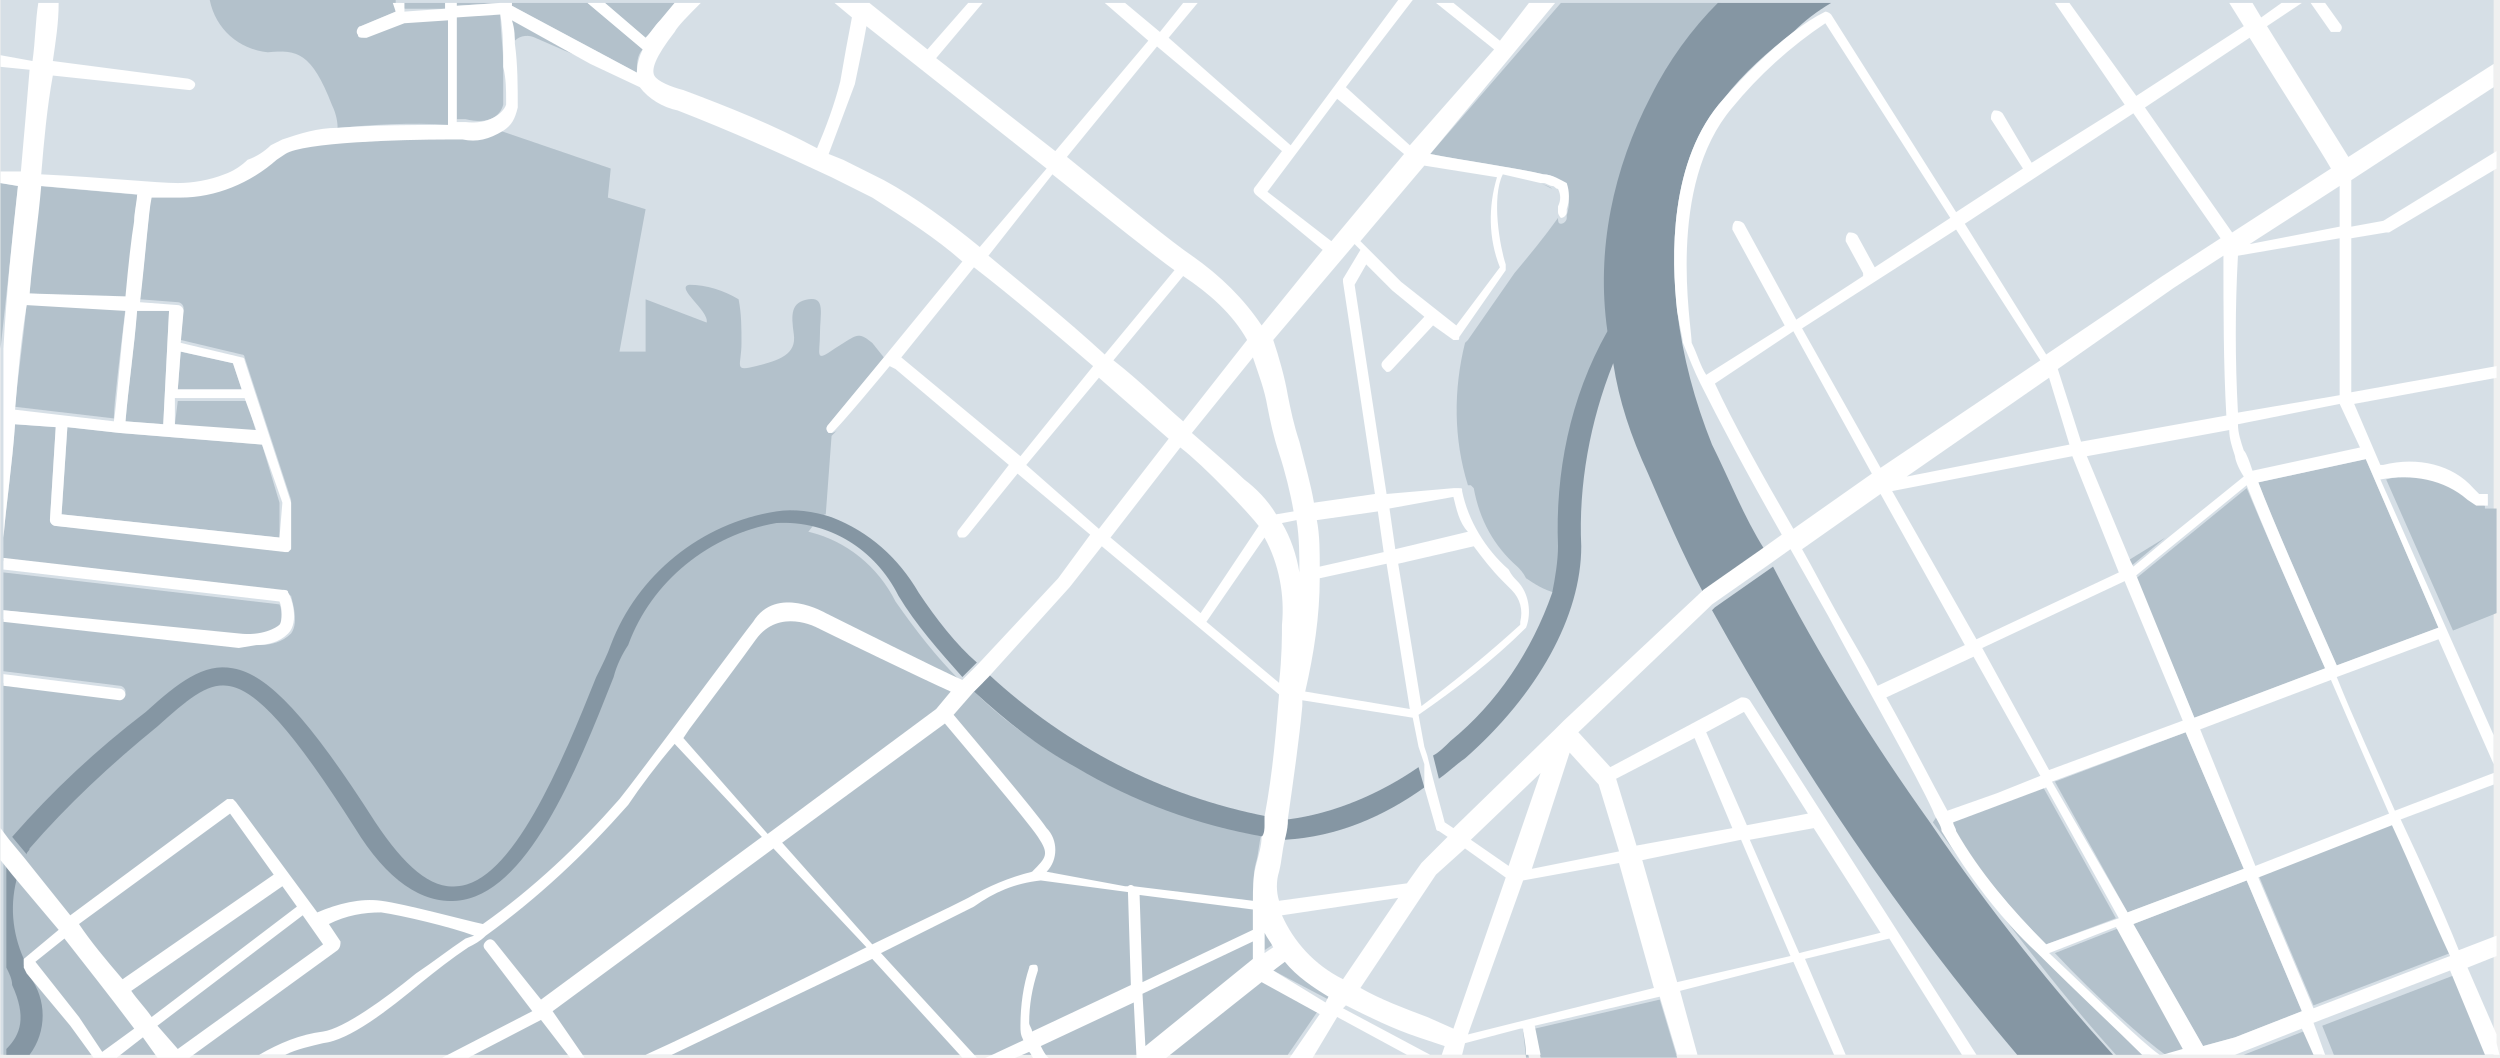
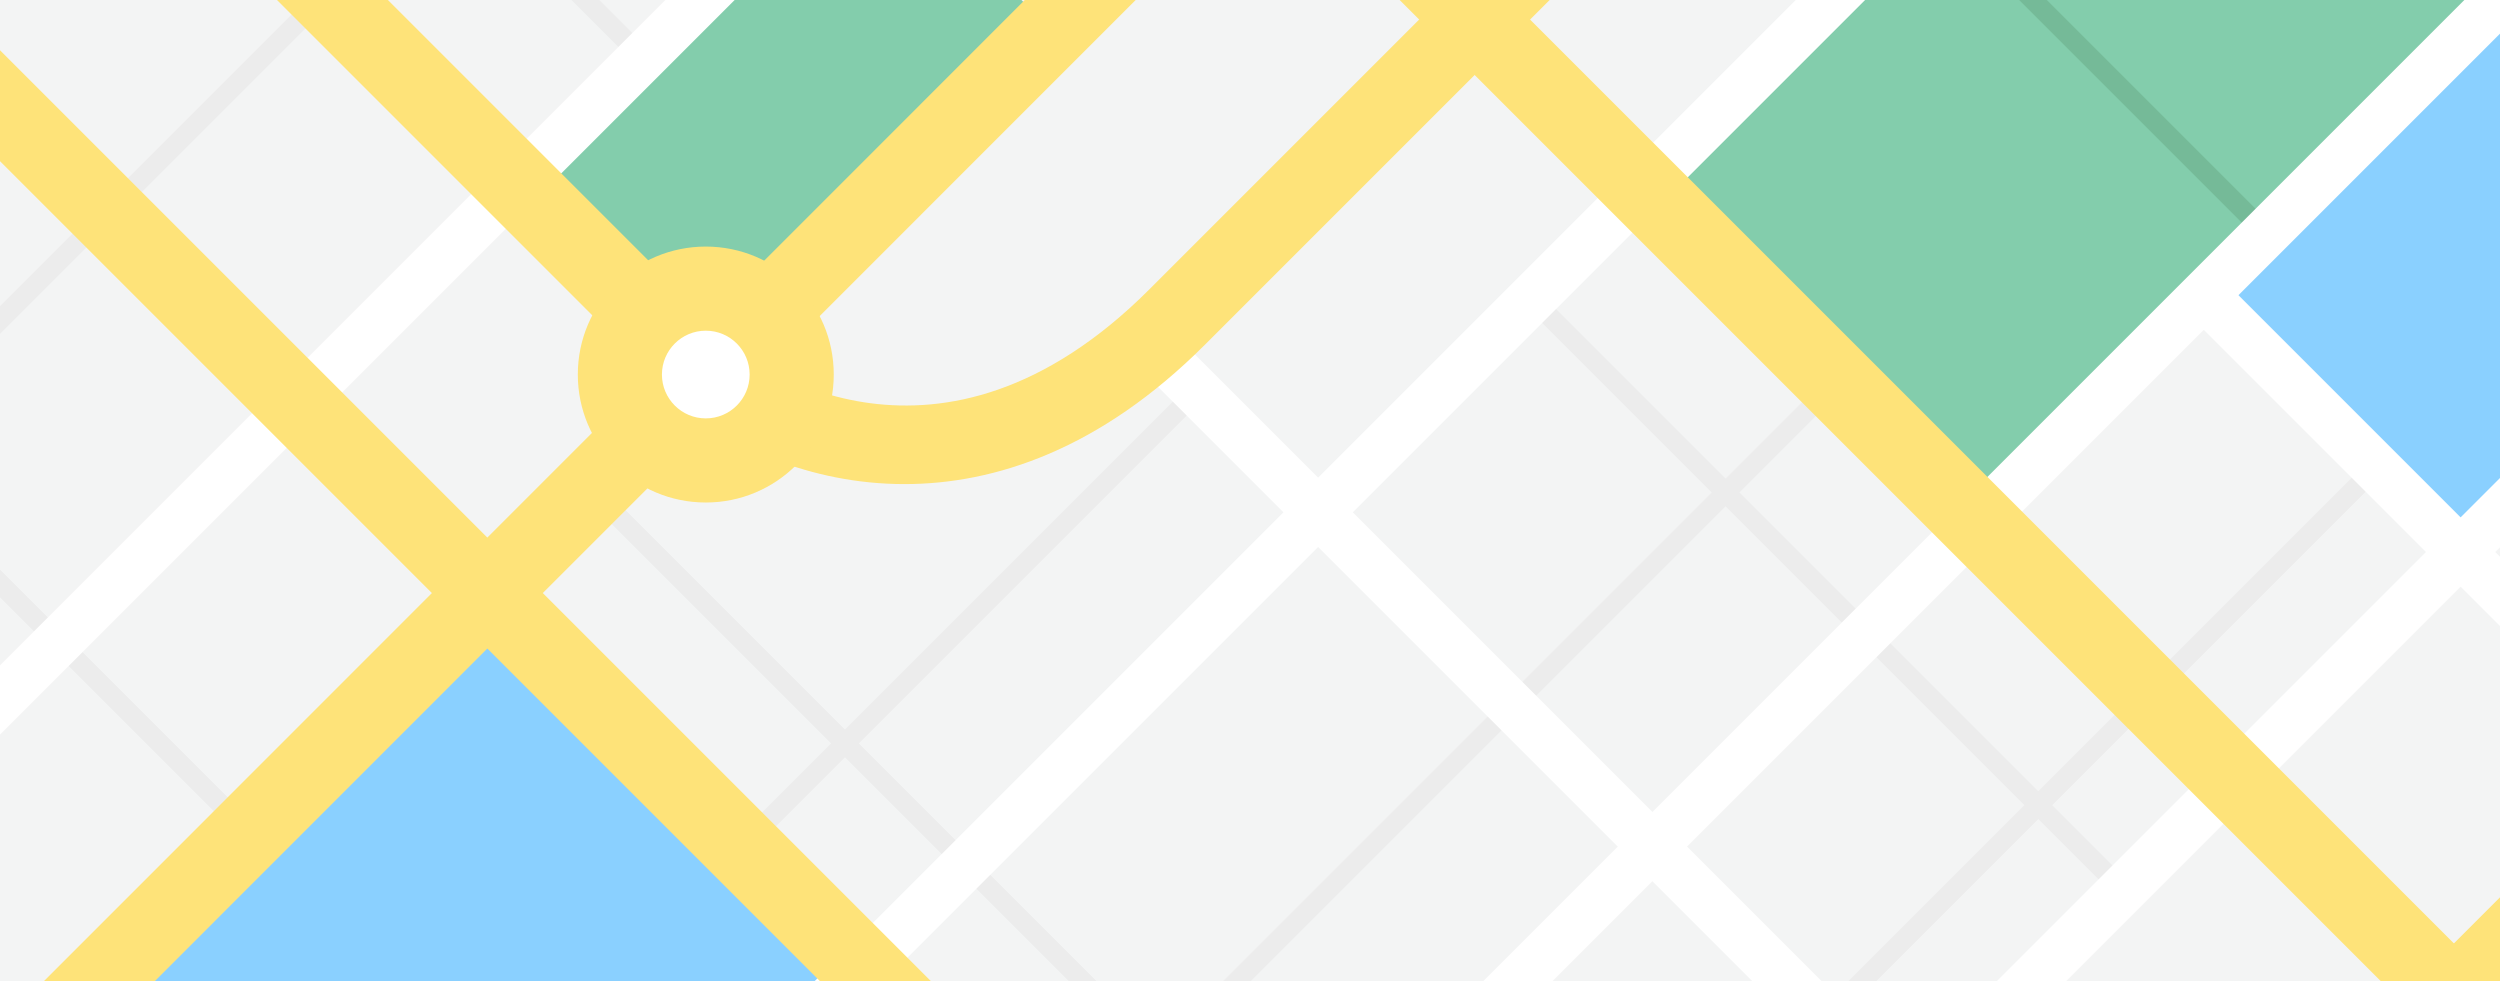
- <svg xmlns="http://www.w3.org/2000/svg" viewBox="0 0 86 36.4" width="85.8" height="36.3">
-   <style type="text/css">.st0{fill:#D6DFE6;} .st1{fill:#B3C1CB;} .st2{fill:#8596A3;} .st3{fill:#FFFFFF;}</style>
-   <rect class="st0" width="85.8" height="36.3" />
-   <path class="st1" d="M83.9 21.6l-2.5-5.8 -3.7 0.8c0.5 1.3 1.5 3.6 2.7 6.3L83.9 21.6z" />
-   <polygon class="st1" points="74.5 18.5 73.2 19.3 73.3 19.5 " />
-   <path class="st1" d="M75.5 24.7L80 23c-1.2-2.7-2.2-5-2.7-6.2l-3.8 3.1L75.5 24.7z" />
-   <path class="st1" d="M85.5 17.4C85.5 17.4 85.5 17.4 85.5 17.4l-0.4-0.2c-0.8-0.7-1.9-1-3-0.7l2.3 5.2 1.5-0.6v-3.6H85.5z" />
-   <path class="st1" d="M70.3 32.9c-1.3-1.2-2.4-2.6-3.3-4.2 -0.1-0.1-0.2-0.4-0.3-0.7l-0.2 0.3c2.2 3 4.3 5.8 6.3 8h1.2C73 35.6 71.6 34.3 70.3 32.9z" />
-   <path class="st1" d="M70.7 32.8c1.5 1.6 3.1 3 3.8 3.5h0.2l0.7-0.2L73 31.9 70.7 32.8z" />
-   <polygon class="st1" points="52.8 35.4 53 36.4 57.7 36.4 57.1 34.4 " />
-   <path class="st1" d="M52.4 35.5l0.1 0.9h0.1C52.5 36 52.5 35.6 52.4 35.5L52.4 35.5z" />
-   <polygon class="st1" points="77.2 29.9 75.2 25.2 70.7 26.9 73.2 31.4 " />
-   <path class="st1" d="M79.6 34.6l4.7-1.8c-0.6-1.5-1.3-3-2-4.5l-4.6 1.8L79.6 34.6z" />
-   <path class="st1" d="M70.4 32.5l2.4-0.9 -2.5-4.5 -3.2 1.2c0 0.1 0.1 0.2 0.1 0.3C68.1 30 69.2 31.3 70.4 32.5z" />
-   <polygon class="st1" points="77.3 30.3 73.4 31.8 75.8 36 76.9 35.7 79.2 34.8 " />
-   <polygon class="st1" points="77.2 36.3 77.2 36.3 77.1 36.3 79.9 36.3 79.5 35.4 " />
-   <polygon class="st1" points="79.9 35.3 80.3 36.3 85.8 36.3 84.6 33.5 " />
-   <path class="st1" d="M53 6.3l0.4 0.2C53.3 6.4 53.2 6.4 53 6.3L53 6.3z" />
-   <path class="st1" d="M49.2 5.3c1 0.2 3.1 0.5 3.9 0.7 0.3 0 0.6 0.2 0.8 0.5 0.1 0.3 0.1 0.6 0 0.9 0 0 0 0.1 0 0.1 0 0.1-0.1 0.2-0.2 0.2 -0.1 0-0.1-0.1-0.1-0.2 -0.5 0.7-1 1.3-1.5 1.9l-1.6 2.3c0 0-0.1 0.1-0.1 0.1 -0.4 1.6-0.4 3.3 0.1 4.9 0 0 0 0 0.1 0 0 0 0.1 0.1 0.1 0.1 0.2 1.1 0.7 2 1.5 2.7 0.1 0.1 0.2 0.2 0.3 0.4 0.3 0.2 0.6 0.4 1 0.5 0.1-0.5 0.2-1.1 0.2-1.6 -0.2-2.6 0.4-5.2 1.7-7.4 -0.3-2.8 0.2-5.6 1.5-8.1 0.6-1.1 1.4-2.2 2.3-3.2h-5.5L49.2 5.3z" />
-   <path class="st1" d="M4.3 14.5l1.3 0.1 0.2-3.9 -1.1-0.1C4.6 12 4.4 13.3 4.3 14.5z" />
-   <path class="st1" d="M43.1 33l0-0.6 0-0.5 0-0.7 0.1-0.3c-0.1-0.4-0.1-0.8 0-1.2 0.1-0.3 0.1-0.7 0.2-1 -2.3-0.4-4.5-1.2-6.5-2.4 -1.3-0.7-2.5-1.6-3.5-2.6l-0.3 0.3c-0.2-0.1-0.3-0.2-0.3-0.2 -0.1 0 0.2-0.4 0.2-0.4 -0.8-0.8-1.5-1.7-2.2-2.7 -0.6-1.2-1.7-2.1-3-2.4 0.3-0.4 0.5-0.6 0.6-0.6l0.2-2.7 0.2-0.2c0 0-0.1 0.1-0.2 0.1 0 0-0.1 0-0.1 0 -0.1-0.1-0.1-0.2 0-0.3l1.9-2.3L30 11.8c-0.5-0.4-0.5-0.3-1.3 0.2 -0.7 0.5-0.5 0.2-0.5-0.5 0-0.7 0.2-1.3-0.4-1.2 -0.6 0.1-0.6 0.5-0.5 1.2 0.1 0.7-0.5 0.9-1.3 1.1s-0.5 0-0.5-0.8c0-0.5 0-1-0.1-1.5 -0.5-0.3-1.1-0.5-1.7-0.5 -0.5 0.1 0.7 0.9 0.6 1.3l-2.1-0.8v1.8h-0.9l0.9-4.9 -1.3-0.4 0.1-1 -3.8-1.3c0 0 0-0.1 0-0.2 -0.4 0.3-0.9 0.4-1.3 0.3h-0.4c0 0 0 0-0.1 0 -1.5 0-5 0.1-5.6 0.5L9.6 5.4C8.6 6.2 7.4 6.7 6.2 6.7H6 5.2c-0.1 0.5-0.2 1.9-0.4 3.6l1.3 0.1c0.1 0 0.2 0.1 0.2 0.2l-0.1 1.1 2.1 0.5c0.1 0 0.1 0.1 0.1 0.1l1.6 4.9c0 0 0 0 0 0.1v1.5c0 0.1 0 0.1-0.1 0.1 0 0-0.1 0.1-0.1 0l-7.9-0.8c-0.1 0-0.2-0.1-0.2-0.2l0.2-3.2 -1.4-0.1c-0.1 1.4-0.3 2.7-0.4 3.9v0.8l9.7 1.1c0.1 0 0.1 0.1 0.2 0.1 0 0.1 0.3 0.9 0 1.3 -0.3 0.3-0.7 0.4-1.1 0.4H8.2l-8.1-0.9v1.8l4 0.5c0.1 0 0.2 0.1 0.2 0.2 0 0 0 0 0 0 0 0.1-0.1 0.2-0.2 0.2l-4-0.5 0 12.8L39 36.3h5.3l1.1-1.6 -2-1.1L43.1 33z" />
-   <path class="st1" d="M3.9 14.4c0-0.5 0.2-2.1 0.4-3.8l-3.4-0.2c-0.1 1.2-0.3 2.5-0.4 3.6L3.9 14.4z" />
-   <path class="st1" d="M0 6.3L0 12c0.2-1.8 0.4-3.7 0.6-5.6L0 6.3z" />
-   <path class="st1" d="M18.4 1.3c0.7 0.3 1.3 0.6 2 0.8l-2.8-1.5c0 0.2 0 0.5 0.1 0.8C17.9 1.2 18.2 1.2 18.4 1.3z" />
-   <path class="st1" d="M17.3 3.6c0-0.3 0-0.6 0-0.9 0-0.2 0-0.3 0-0.5 0-0.5-0.1-1.1-0.1-1.8l-1.5 0.1v3.6h0.3C16.8 4.3 17.2 4 17.3 3.6z" />
-   <path class="st1" d="M43.5 32v0.7l0.3-0.2C43.7 32.3 43.6 32.2 43.5 32z" />
-   <path class="st1" d="M4.6 7.7c0-0.4 0.1-0.7 0.1-0.9 0-0.1 0-0.1 0-0.1L1.3 6.4C1.2 7.6 1.1 8.9 1 10.1l3.4 0.2C4.5 9.2 4.6 8.3 4.6 7.7z" />
-   <path class="st1" d="M9.6 21.6c0.1-0.2 0.1-0.6 0-0.8l-9.5-1.1V21l8.1 0.9C9 21.9 9.3 21.9 9.6 21.6z" />
-   <path class="st1" d="M43.8 33.4l1.9 1 0.1-0.2c-0.6-0.3-1.1-0.7-1.5-1.2L43.8 33.4z" />
-   <polygon class="st1" points="2.3 14.7 2.1 17.7 9.6 18.5 9.6 17.3 9 15.3 4.1 14.9 " />
-   <polygon class="st1" points="6.2 12.1 6.1 13.4 8.3 13.4 8 12.5 " />
-   <polygon class="st1" points="6 14.6 8.8 14.9 8.5 13.8 6.1 13.8 " />
-   <polygon class="st1" points="17.2 0.1 15.7 0.1 15.7 0.2 17.2 0.1 " />
-   <path class="st1" d="M22.1 1.7l-1.9-1.6h-2.6v0.1l4.3 2.3C21.9 2.2 21.9 1.9 22.1 1.7z" />
-   <path class="st1" d="M9.2 1.8c1-0.1 1.5 0 2.2 1.8 0.1 0.2 0.2 0.5 0.2 0.8 1.2-0.1 2.5-0.2 3.8-0.1V0.6l-1.5 0.1 -1.3 0.5h-0.1c-0.1 0-0.2-0.1-0.2-0.1 0-0.1 0-0.2 0.1-0.2l1.2-0.5 0-0.4H7.2C7.4 1 8.2 1.7 9.2 1.8z" />
-   <polygon class="st1" points="15.3 0.3 15.3 0.1 13.8 0.1 13.9 0.3 " />
-   <path class="st1" d="M22.7 0.7l0.5-0.6h-2.4l1.4 1.2C22.4 1.1 22.5 0.9 22.7 0.7z" />
-   <path class="st2" d="M58.9 15.3c-0.6-1.5-1-3-1.2-4.6 -0.2-1.8-0.3-5.2 1.6-7.3 0.7-0.9 1.5-1.6 2.4-2.3 0.4-0.4 0.8-0.7 1.3-1h-3.9c-0.9 0.9-1.7 2-2.3 3.2 -1.3 2.5-1.9 5.3-1.5 8.1 -1.3 2.3-1.8 4.9-1.7 7.4 0 0.5-0.1 1.1-0.2 1.6 -0.7 2-1.9 3.8-3.5 5.1 -0.2 0.2-0.4 0.4-0.6 0.5l0.2 0.8c0.3-0.2 0.6-0.5 0.9-0.7 2.5-2.2 4-4.9 4-7.3 -0.1-2.1 0.3-4.3 1.1-6.3 0.2 1.3 0.6 2.5 1.2 3.8 0.6 1.4 1.2 2.8 1.9 4.1l0.1-0.1 2-1.4C60 17.8 59.5 16.5 58.9 15.3z" />
-   <path class="st2" d="M66.4 28.3c-2-2.8-3.8-5.7-5.4-8.8l-2 1.4L58.9 21c3 5.4 6.5 10.6 10.5 15.3h3.3C70.7 34.1 68.5 31.4 66.4 28.3z" />
-   <path class="st2" d="M31.6 20.4c-0.7-1.2-1.7-2.1-3-2.6 -0.6-0.2-1.3-0.3-1.9-0.2 -2.6 0.4-4.8 2.2-5.7 4.6 -0.1 0.3-0.3 0.7-0.5 1.1 -1.2 3-2.9 7.1-4.8 7.2 -0.9 0.1-1.8-0.7-2.8-2.2 -2.3-3.6-3.7-5.1-4.9-5.3 -1-0.2-1.9 0.5-3 1.5 -1.7 1.3-3.2 2.7-4.6 4.3l0 0 0.5 0.6c0-0.1 0.1-0.1 0.1-0.2 1.3-1.5 2.8-2.9 4.4-4.2 1-0.9 1.7-1.5 2.4-1.4 1 0.1 2.3 1.6 4.4 4.9 1.1 1.8 2.3 2.6 3.5 2.5 2.4-0.2 4.1-4.4 5.4-7.7 0.1-0.4 0.3-0.8 0.5-1.1 0.8-2.2 2.8-3.8 5.1-4.2 1.8-0.1 3.4 0.9 4.2 2.5 0.6 1 1.4 1.9 2.2 2.8l0.3-0.3 0.2-0.2C32.9 22.2 32.2 21.3 31.6 20.4z" />
-   <path class="st2" d="M44.3 28.2c0 0.2-0.1 0.5-0.1 0.7 1.8-0.1 3.4-0.8 4.8-1.8l-0.2-0.7C47.5 27.3 45.9 28 44.3 28.2z" />
-   <path class="st2" d="M33.8 23.5l-0.3 0.3c1.1 1 2.2 1.9 3.5 2.6 2 1.2 4.2 2 6.5 2.4 0-0.1 0-0.3 0.1-0.4s0-0.2 0-0.3c-3.6-0.7-6.9-2.4-9.6-4.9L33.8 23.5z" />
-   <path class="st2" d="M0.9 33.4l-0.1-0.2c0-0.1 0-0.1 0-0.2 -0.4-0.9-0.5-1.9-0.2-2.9l-0.4-0.5v3.7c0.1 0.2 0.2 0.4 0.2 0.6 0.5 1.1 0.3 1.7-0.2 2.2v0.2H1c0.6-0.8 0.6-1.9 0-2.7C1 33.6 1 33.5 0.9 33.4z" />
-   <path class="st3" d="M85.9 35.9v-0.3l-1-2.3 1-0.4v-0.7l-1.3 0.5c-0.6-1.5-1.3-3-2-4.5l3.2-1.2v-0.4l-3.4 1.3c-0.7-1.6-1.4-3.1-2-4.6l3.5-1.3 1.9 4.3v-1l-1.6-3.6 0 0 0 0 -2.3-5.2c1.1-0.2 2.2 0 3 0.7l0.3 0.2c0 0 0.1 0 0.1 0h0.3V17h-0.3l-0.2-0.2C84.4 16 83.2 15.7 82 16c0 0 0 0-0.1 0L81 13.9l4.9-0.9v-0.4l-5 0.9V8.2L82.1 8h0.1l3.7-2.2V5.2L82 7.6l-1.1 0.2V6.2L85.8 3V2.2l-5 3.2L78 0.9l1.2-0.8h-0.7l-0.7 0.5 -0.3-0.5h-0.8l0.5 0.8 -3.7 2.4 -2.3-3.2h-0.5l2.4 3.5 -3.2 2 -1-1.7c-0.1-0.1-0.2-0.1-0.3-0.1 -0.1 0.1-0.1 0.2-0.1 0.3l1.1 1.7 -2.3 1.5L63 0.5c-0.1-0.1-0.2-0.1-0.2-0.1 -0.4 0.2-0.7 0.4-1.1 0.7 -0.9 0.7-1.7 1.5-2.4 2.3 -1.9 2.1-1.8 5.5-1.6 7.3 0.1 0.6 0.2 1 0.2 1.1 0.2 0.5 0.4 1 0.6 1.4l0 0c0.6 1.2 1.6 3.1 2.8 5.2l-0.7 0.5 -2 1.4 -0.1 0.1 -4.7 4.4 0 0L53.6 25l-0.1 0.1 0 0L50 28.5l-0.3-0.2 -0.4-1.5 -0.2-0.8L49 25.7l-0.2-1.1c1.3-0.9 2.6-1.9 3.7-3 0.2-0.5 0.1-1.2-0.3-1.6l0 0c-0.1-0.1-0.2-0.2-0.3-0.4 -0.8-0.7-1.4-1.7-1.6-2.7 0-0.1 0-0.1-0.1-0.1 0 0 0 0-0.1 0h-0.1L47.7 17l-1.1-7.2L47 9.1l0.9 0.9 0 0 1.1 0.9 -1.4 1.5c-0.1 0.1-0.1 0.2 0 0.3 0 0 0.1 0.1 0.1 0.1 0.1 0 0.1 0 0.2-0.1l1.4-1.5 0.7 0.5c0 0 0.1 0 0.1 0l0 0 0 0c0.1 0 0.1 0 0.1-0.1l1.6-2.3 0 0c0-0.1 0-0.1 0-0.2 -0.2-0.6-0.5-2.3-0.1-3.1L53 6.3h0.1c0.1 0 0.2 0.1 0.3 0.1 0.1 0 0.1 0.1 0.2 0.1 0.1 0.2 0.1 0.4 0 0.6 0 0 0 0.1 0 0.1s0 0 0 0.1c0 0.1 0.1 0.2 0.1 0.2l0 0c0.1 0 0.2-0.1 0.2-0.2 0 0 0-0.1 0-0.1 0.1-0.3 0.1-0.6 0-0.9C53.7 6.2 53.4 6 53.1 6c-0.8-0.2-2.9-0.5-3.9-0.7l4.3-5.2h-0.9l-1 1.3L50 0.1h-0.6l2 1.6L48.5 5l-2.2-2 2.3-3h-0.5l-3.7 5 -4.2-3.7 1-1.2h-0.5l-0.8 1 -1.2-1H38l1.5 1.3 -3.2 3.8L32.2 2l1.6-1.9h-0.5l-1.4 1.6 -2-1.6h-1.2l0.6 0.5c-0.1 0.5-0.3 1.6-0.4 2.2 -0.2 0.8-0.5 1.6-0.8 2.3 -1.5-0.8-3-1.4-4.6-2 -0.4-0.1-0.9-0.3-1-0.5s0-0.6 0.7-1.5c0.1-0.2 0.5-0.6 0.9-1h-0.9l-0.5 0.6c-0.2 0.2-0.3 0.4-0.5 0.6l-1.4-1.2h-0.6l1.9 1.6c-0.1 0.2-0.2 0.5-0.2 0.8l-4.3-2.3V0.1h-0.4l0 0 -1.5 0.1V0.1h-0.4v0.2l-1.4 0.1V0.1h-0.4l0.1 0.3 -1.2 0.5c-0.1 0-0.2 0.2-0.1 0.3 0 0.1 0.1 0.1 0.2 0.1h0.1l1.3-0.5 1.5-0.1v3.6c-1.3 0-2.5 0-3.8 0.1 -0.7 0-1.3 0.2-1.9 0.4L9.3 5C9.1 5.2 8.8 5.4 8.5 5.5 8.3 5.7 8 5.9 7.7 6 7.2 6.2 6.6 6.3 6.1 6.3 5.4 6.3 3.5 6.1 1.4 6c0.1-1.2 0.2-2.3 0.4-3.4l4.7 0.5 0 0c0.1 0 0.2-0.1 0.2-0.2S6.5 2.7 6.4 2.7L1.8 2.1C1.9 1.4 2 0.8 2 0.1H1.3c-0.1 0.6-0.1 1.3-0.2 2L0 1.9v0.4l1 0.1C0.9 3.6 0.8 4.8 0.7 5.9L0 5.9v0.4l0.6 0.1C0.4 8.2 0.2 10.1 0.1 12v2.5 4c0.1-1.2 0.3-2.5 0.4-3.9l1.4 0.1 -0.2 3.2c0 0.1 0.1 0.2 0.2 0.2L9.8 19l0 0c0 0 0.1 0 0.1 0 0 0 0.1-0.1 0.1-0.1v-1.5c0 0 0 0 0-0.1l-1.6-4.9c0-0.1-0.1-0.1-0.1-0.1l-2.1-0.5 0.1-1.1c0-0.1-0.1-0.2-0.2-0.2l-1.3-0.1c0.2-1.7 0.3-3.2 0.4-3.6H6h0.2c1.2 0 2.4-0.5 3.3-1.3l0.3-0.2c0.6-0.4 4-0.5 5.6-0.5 0 0 0 0 0.1 0l0 0h0.4c0.5 0.1 0.9 0 1.4-0.3 0.3-0.2 0.4-0.4 0.5-0.8 0-0.7 0-1.5-0.1-2.2 0-0.2 0-0.5-0.1-0.8l2.7 1.5L22 3c0.3 0.4 0.8 0.7 1.3 0.8 1.8 0.7 3.6 1.5 5.3 2.3l1.4 0.7c1.1 0.7 2.2 1.4 3.1 2.2l-2.7 3.3 -1.9 2.3c-0.1 0.1-0.1 0.2 0 0.3 0 0 0.1 0 0.1 0 0.1 0 2-2.3 2-2.3l0.2 0.1 3.9 3.3L33 18.2c-0.1 0.1-0.1 0.2 0 0.3 0 0 0.1 0 0.1 0 0.1 0 0.1 0 0.2-0.1l1.7-2.1 2.5 2.1 -1.1 1.5 -2.8 3 -0.2 0.2 -0.3 0.3 0 0c-0.7-0.3-4.1-2-4.7-2.3 0 0-1.7-1-2.5 0.3 -0.1 0.1-4.1 5.5-4.6 6.1 -1.4 1.6-3 3.1-4.7 4.3 -0.5-0.1-2.7-0.7-3.5-0.8 -0.7-0.1-1.5 0.1-2.2 0.4l-2.8-3.8c0 0-0.1-0.1-0.1-0.1 0 0-0.1 0-0.2 0l-5.4 4 -1.6-2 -0.5-0.6 -0.3-0.4 0 0v1.1l0.4 0.5L2 32l-1.2 1c0 0 0 0.1 0 0.1 0 0.1 0 0.1 0 0.2l0.1 0.2 1.5 1.8 0.8 1.1H4l0.9-0.7 0.5 0.7h1.1l5.1-3.7c0.1-0.1 0.1-0.2 0.1-0.3 0 0 0 0 0 0l-0.4-0.6c0.6-0.3 1.2-0.4 1.8-0.4 0.7 0.1 2.4 0.5 3.2 0.8L16 32.3c-0.6 0.4-1.1 0.8-1.7 1.2 -1.1 0.9-2.5 1.9-3.2 2 -0.8 0.1-1.5 0.4-2.2 0.8h0.9c0.4-0.2 0.9-0.3 1.3-0.4 0.9-0.1 2.2-1.1 3.4-2.1 0.5-0.4 1-0.8 1.6-1.2 0.2-0.1 0.4-0.2 0.6-0.4l0 0c1.8-1.3 3.4-2.8 4.9-4.5 0.4-0.6 1-1.4 1.6-2.1l3 3.2 -7.6 5.6L17 32.4c-0.1-0.1-0.2-0.1-0.3 0 -0.1 0.1-0.1 0.2 0 0.3l1.6 2.1 -3.1 1.6h0.9l2.5-1.3 1 1.3h0.5L19 34.8l7.6-5.6 3.2 3.4c-2.4 1.2-5.6 2.8-7.6 3.7h0.9L30 33l3.1 3.4h0.5l-3.3-3.6c1.2-0.6 2.2-1.1 2.6-1.3l0.6-0.3c0.7-0.5 1.4-0.8 2.3-0.9l3 0.4 0.1 3.2 -3.4 1.6c0-0.1-0.1-0.2-0.1-0.3 0-0.6 0.1-1.2 0.3-1.8 0-0.1 0-0.2-0.1-0.2 0 0 0 0 0 0 -0.1 0-0.2 0-0.2 0.1 -0.2 0.6-0.3 1.3-0.3 2 0 0.2 0 0.3 0.1 0.5l-1.5 0.7h1l0.7-0.3c0.1 0.1 0.1 0.2 0.2 0.3h0.6c-0.2-0.1-0.3-0.3-0.4-0.5l3.2-1.5 0.1 2H40l3.4-2.7 2 1.1 -1.1 1.6h0.8L46 35l2.4 1.3h0.8l-3-1.6 0.1-0.1c0.8 0.4 1.6 0.8 2.5 1.1l0.9 0.3 -0.1 0.3h0.7l0.1-0.4 1.9-0.5h0.1c0 0.2 0.1 0.5 0.1 0.9H53l-0.2-1 4.3-1 0.6 2h0.7l-0.6-2.2 3.9-1 1.4 3.2h0.4L62.1 33l2.9-0.7 2.5 4H68l-7.8-12.2c-0.1-0.1-0.2-0.1-0.3-0.1l-4.5 2.4 -1.1-1.2 4.5-4.3 0.1-0.1 2-1.4 0.7-0.5 1.3 2.3c1.5 2.8 3 5.4 3.6 6.7 0.1 0.3 0.3 0.5 0.3 0.7 0.9 1.5 2 3 3.3 4.2l0 0c1.4 1.4 2.8 2.7 3.6 3.5h0.6c-0.7-0.5-2.2-2-3.8-3.5l2.3-0.9 2.3 4.2 -0.7 0.2h2.5l2.3-0.9 0.4 0.9h0.4l-0.4-1.1 4.7-1.8 1.2 2.9H86L85.9 35.9zM0.5 14.1c0.1-1.2 0.2-2.4 0.4-3.6l3.4 0.2c-0.2 1.6-0.3 3.2-0.4 3.8L0.5 14.1zM9.6 18.5l-7.5-0.8 0.2-3 1.8 0.2 0 0L9 15.3l0.7 2L9.6 18.5zM6 14.6v-0.9h2.4l0.4 1.1L6 14.6zM8 12.5l0.3 0.9H6.1l0.1-1.3L8 12.5zM5.8 10.7l-0.2 3.9 -1.3-0.1c0.1-1.2 0.3-2.5 0.4-3.8L5.8 10.7zM4.7 6.7c0 0.2-0.1 0.6-0.1 0.9 -0.1 0.6-0.2 1.5-0.3 2.6L1 10.1c0.1-1.2 0.3-2.5 0.4-3.7l3.4 0.3C4.8 6.6 4.8 6.7 4.7 6.7L4.7 6.7zM17.4 3.5c0 0 0 0.1 0 0.1 -0.1 0.3-0.6 0.7-1.4 0.6h-0.3V0.6l1.5-0.1c0.1 0.6 0.1 1.2 0.1 1.8C17.4 2.7 17.4 3.1 17.4 3.5zM10.2 31.2l-5 3.8c-0.2-0.3-0.5-0.6-0.7-0.9l5.2-3.6L10.2 31.2zM7.9 28l1.5 2.1 -5.2 3.6c-0.6-0.7-1.1-1.3-1.5-1.9L7.9 28zM3.5 36.2L2.7 35l0 0 -1.5-1.9 1-0.8c0.7 0.9 1.5 1.9 2.4 3.1L3.5 36.2zM6.1 36.1l-0.7-0.8 5-3.8 0.7 1L6.1 36.1zM53 26.6l-1.1 3.2 -1.3-0.9L53 26.6zM49 27.1l0.4 1.4c0 0 0 0.1 0.1 0.1l0.3 0.2 -0.9 0.9 -0.5 0.7L44 31c-0.1-0.3-0.1-0.7 0-1 0.1-0.4 0.1-0.7 0.2-1.1s0.1-0.5 0.1-0.7c0.2-1.4 0.4-2.8 0.5-3.9v-0.2l3.8 0.6 0.2 1 0 0 0.2 0.6L49 27.1zM38 12.2c-1.3-1.2-2.8-2.4-4-3.4L36.2 6c2 1.6 3.5 2.8 4.2 3.3L38 12.2zM40.7 9.5c0.9 0.6 1.7 1.3 2.2 2.2l-2.2 2.8c-0.7-0.6-1.5-1.4-2.4-2.1L40.7 9.5zM47.6 19l-2.2 0.5c0-0.5 0-1.1-0.1-1.6l2.1-0.3L47.6 19zM45.4 19.9l2.3-0.5 0.8 5 -3.6-0.6C45.2 22.5 45.4 21.2 45.4 19.9L45.4 19.9zM44.7 19.7c-0.1-0.6-0.3-1.2-0.6-1.7l0.5-0.1C44.7 18.5 44.7 19.1 44.7 19.7L44.7 19.7zM43.9 17.7c-0.3-0.5-0.7-0.9-1.1-1.2 -0.3-0.3-1-0.9-1.8-1.6l2.1-2.6c0.2 0.6 0.4 1.1 0.5 1.7 0.1 0.5 0.2 1 0.4 1.6 0.2 0.6 0.4 1.4 0.5 2L43.9 17.7zM43.3 18.1l-2 3 -3.1-2.6 2.4-3.1C41.4 16 43 17.7 43.3 18.1zM43.5 18.5c0.5 0.9 0.7 2 0.6 3 0 0.4 0 1.1-0.1 2l-2.5-2.1L43.5 18.5zM43.5 32.8v-0.7c0.1 0.2 0.2 0.3 0.3 0.5L43.5 32.8zM44.1 31.5l4-0.6 -1.9 2.8C45.2 33.2 44.5 32.4 44.1 31.5L44.1 31.5zM52.3 21.5c-1.1 1-2.2 1.9-3.4 2.8l-0.8-4.9 2.6-0.6c0.3 0.4 0.6 0.8 1 1.2l0.3 0.3c0.3 0.3 0.4 0.7 0.3 1.1L52.3 21.5zM50 17.1c0.1 0.4 0.2 0.9 0.5 1.2L48 18.9l-0.2-1.4L50 17.1zM46.2 9.6c0 0 0 0.1 0 0.1l1.1 7.3 -2.1 0.3c-0.1-0.6-0.3-1.3-0.5-2.1 -0.2-0.6-0.3-1.1-0.4-1.6 -0.1-0.6-0.3-1.3-0.5-1.9l2.8-3.3 0.2 0.2L46.2 9.6zM51.6 9.2l-1.5 2 -1.9-1.5 -1.4-1.4 2.2-2.6 2.5 0.4C51.2 7.1 51.2 8.2 51.6 9.2zM48.3 5.3l-2.5 3 -2.2-1.7 2.4-3.2L48.3 5.3zM39.8 1.6l4.3 3.6 -0.9 1.2c-0.1 0.1-0.1 0.2 0 0.3l2.3 1.9 -2.1 2.6c-0.6-0.9-1.4-1.7-2.4-2.4 -0.6-0.4-2.2-1.7-4.3-3.4L39.8 1.6zM30.4 6.2L29 5.5l-0.5-0.2c0.3-0.8 0.6-1.6 0.9-2.4 0.1-0.5 0.3-1.4 0.4-2l6.2 4.9 -2.3 2.7C32.6 7.6 31.5 6.8 30.4 6.2zM31 12.3l2.5-3.1c1.3 1 2.7 2.2 4.1 3.4l-2.5 3.1L31 12.3zM35.3 16l2.5-3 2.4 2.1 -2.4 3.1L35.3 16zM23.5 25.4l0.2-0.3c0.9-1.2 1.8-2.4 2.3-3.1 0.8-1.1 2.1-0.4 2.1-0.4 0.6 0.3 3.7 1.8 4.6 2.2l-0.5 0.6 -5.8 4.3L23.5 25.4zM33.3 30.9l-0.6 0.3 -2.7 1.3L26.9 29l5.6-4.1c0.5 0.6 2.8 3.3 3.2 3.9s0.3 0.7-0.2 1.2C34.7 30.2 34 30.5 33.3 30.9zM36 28.5c-0.4-0.6-2.7-3.3-3.2-3.9l0.7-0.8 0.3-0.3 0.2-0.2 2.8-3.1 0 0 1.1-1.4 6.1 5.1c-0.1 1.2-0.2 2.6-0.5 4.2 0 0.1 0 0.2 0 0.3s0 0.3-0.1 0.4c0 0.3-0.1 0.6-0.2 1 -0.1 0.4-0.1 0.8-0.1 1.2l-4.1-0.5c0 0-0.1-0.1-0.2 0h-0.1L36 30C36.4 29.6 36.4 28.9 36 28.5zM39.2 30.8l3.9 0.5V32l-3.8 1.8L39.2 30.8zM39.4 36l-0.1-1.8 3.8-1.8V33L39.4 36zM43.8 33.4l0.4-0.3c0.4 0.5 1 0.9 1.5 1.2l-0.1 0.2L43.8 33.4zM49.1 35c-0.8-0.3-1.6-0.6-2.3-1l2.6-3.9 1-0.9 1.4 1 -1.8 5.2L49.1 35zM52.4 30.3l3.3-0.6 1.2 4.3 -6.4 1.6L52.4 30.3zM57.7 33.8l-1.2-4.2 3.4-0.7 1.7 4L57.7 33.8zM61.9 32.8l-1.7-3.9 2.2-0.4 2.3 3.6L61.9 32.8zM60 24.5l2.2 3.5 -2.1 0.4 -1.4-3.2L60 24.5zM58.3 25.4l1.3 3.1 -3.3 0.6 -0.7-2.3L58.3 25.4zM55 27l0.7 2.3 -3 0.6 1.3-4L55 27zM67.3 7.9l2.9 4.5 -5.5 3.7L62 11.3 67.3 7.9zM76.9 15.7c0 0.1 0.1 0.4 0.3 0.7l-2.6 2.1 -1.2 1 -0.1-0.2 -1.5-3.6 4.9-0.9C76.7 15.1 76.8 15.4 76.9 15.7zM75.5 24.7l-2-4.9 3.8-3.1c0.5 1.3 1.5 3.6 2.7 6.3L75.5 24.7zM76.6 14.3l-5 0.9 -0.8-2.5 4-2.8 1.7-1.1C76.5 10.7 76.5 12.5 76.6 14.3L76.6 14.3zM71.2 15.3l-5.6 1.1 4.9-3.4L71.2 15.3zM71.3 15.7l1.6 4L68 22l-2.9-5.1L71.3 15.7zM73.1 20l2 4.8 -4.6 1.7 -2.3-4.2L73.1 20zM75.2 25.2l2 4.7 -4 1.5 -2.6-4.5L75.2 25.2zM82.2 28l-4.6 1.8 -1.9-4.7 4.5-1.7C80.8 24.8 81.5 26.4 82.2 28zM83.9 21.6l-3.5 1.3c-1.2-2.7-2.2-5-2.7-6.3l3.7-0.8L83.9 21.6zM81.2 15.4l-3.7 0.8c-0.1-0.3-0.2-0.6-0.3-0.7 -0.1-0.3-0.2-0.6-0.2-0.9l3.5-0.7L81.2 15.4zM80.5 13.6L77 14.2c-0.1-1.8-0.1-3.6 0-5.4l3.5-0.6L80.5 13.6zM80.5 7.8l-3.1 0.6 3.1-2V7.8zM77.4 1.3c1.3 2.1 2.4 3.8 2.8 4.5L76.8 8l-3-4.3L77.4 1.3zM73.4 3.9l3 4.3 -2 1.3 -4 2.7 -2.8-4.5L73.4 3.9zM59.6 3.7c0.9-1.1 2-2.1 3.2-2.9l4.3 6.7 -2.6 1.7 0 0 -0.6-1.1C63.8 8 63.7 8 63.6 8c0 0 0 0 0 0 -0.1 0.1-0.1 0.2-0.1 0.3l0.6 1.1v0.1l-2.3 1.5L60 7.7c-0.1-0.1-0.2-0.1-0.3-0.1 -0.1 0.1-0.1 0.2-0.1 0.3l1.8 3.3 -2.7 1.7c-0.2-0.3-0.3-0.7-0.5-1.1C58.2 11.2 57.3 6.4 59.6 3.7zM59 13.2l2.7-1.8 2.7 4.9 -2.7 1.9C60.6 16.3 59.6 14.5 59 13.2zM62 18.9l2.7-1.9 2.9 5.2 -3 1.4c-0.4-0.8-0.9-1.6-1.4-2.5S62.4 19.6 62 18.9zM64.9 24l3-1.4 2.3 4.1 -1.5 0.6L67 27.9l0 0C66.5 27 65.8 25.6 64.9 24zM70.4 32.5c-1.2-1.2-2.3-2.5-3.1-3.9 0-0.1-0.1-0.2-0.1-0.3l3.2-1.2 2.5 4.5L70.4 32.5zM76.9 35.7L75.8 36l-2.4-4.2 3.9-1.5 1.9 4.5L76.9 35.7zM79.6 34.7l-1.9-4.5 4.6-1.8c0.7 1.5 1.3 3 2 4.5L79.6 34.7z" />
-   <path class="st3" d="M80.5 1.1c0.1-0.1 0.1-0.2 0-0.3L80 0.1h-0.5l0.7 1C80.3 1.1 80.4 1.1 80.5 1.1z" />
-   <path class="st3" d="M8.8 22.2c0.4 0 0.8-0.1 1.1-0.4 0.4-0.4 0.1-1.3 0-1.4 0-0.1-0.1-0.1-0.2-0.1l-9.6-1.1v0.4l9.5 1.1c0.1 0.2 0.1 0.7 0 0.8S9 21.9 8.2 21.8L0.1 21v0.4l8.1 0.9L8.8 22.2z" />
-   <path class="st3" d="M4.1 24.1c0.1 0 0.2-0.1 0.2-0.2 0-0.1-0.1-0.2-0.2-0.2 0 0 0 0 0 0l-4-0.5v0.4L4.1 24.1 4.1 24.1z" />
+ <svg xmlns="http://www.w3.org/2000/svg" version="1.1" id="Layer_1" x="0px" y="0px" viewBox="0 0 255 100" enable-background="new 0 0 255 100" xml:space="preserve">
+   <g>
+     <rect x="-78.176" y="-180.025" transform="matrix(0.7071 0.7071 -0.7071 0.7071 78.7514 -88.307)" fill="#F3F4F4" width="448.295" height="461.865" />
+     <rect x="68.092" y="-14.324" transform="matrix(0.7071 0.7071 -0.7071 0.7071 30.1288 -53.798)" fill="#83CDAC" width="23.824" height="47.587" />
+     <rect x="189.235" y="-32.404" transform="matrix(0.7071 0.7071 -0.7071 0.7071 67.8495 -148.7645)" fill="#83CDAC" width="48.528" height="79.846" />
+     <rect x="20.892" y="69.63" transform="matrix(0.7071 0.7071 -0.7071 0.7071 85.8252 -2.9809)" fill="#8AD0FF" width="51.239" height="64.959" />
+     <rect x="244.957" y="-19.4" transform="matrix(0.7071 0.7071 -0.7071 0.7071 88.9665 -180.4892)" fill="#8AD0FF" width="34.792" height="73.095" />
+     <rect x="160.835" y="9.648" transform="matrix(0.7071 -0.7071 0.7071 0.7071 -59.711 158.8013)" fill="#ECECEC" width="2" height="283.661" />
+     <rect x="185.132" y="18.46" transform="matrix(0.7071 -0.7071 0.7071 0.7071 11.8483 149.2889)" fill="#ECECEC" width="2" height="83.765" />
+     <rect x="269.683" y="-297.99" transform="matrix(0.7071 -0.7071 0.7071 0.7071 131.4838 169.7787)" fill="#ECECEC" width="2" height="448.33" />
+     <rect x="-33.303" y="-54.153" transform="matrix(0.7071 -0.7071 0.7071 0.7071 -28.7033 -14.8713)" fill="#ECECEC" width="2" height="162.73" />
+     <rect x="-14.895" y="153.285" transform="matrix(0.7071 -0.7071 0.7071 0.7071 -69.3363 141.1781)" fill="#ECECEC" width="301.287" height="2" />
+     <rect x="108.731" y="135.842" transform="matrix(0.7071 -0.7071 0.7071 0.7071 -10.3491 248.6981)" fill="#ECECEC" width="372.598" height="2" />
+     <rect x="16.844" y="151.759" transform="matrix(0.7071 -0.7071 0.7071 0.7071 -35.4387 219.9615)" fill="#ECECEC" width="461.907" height="2" />
+     <rect x="213.493" y="-16.408" transform="matrix(0.7071 -0.7071 0.7071 0.7071 57.7853 153.7561)" fill="#75BA98" width="2" height="47.065" />
+     <rect x="16.648" y="-109.763" transform="matrix(0.7071 -0.7071 0.7071 0.7071 34.9086 0.1602)" fill="#ECECEC" width="2" height="135.409" />
+     <rect x="-39.619" y="-59.165" transform="matrix(0.7071 -0.7071 0.7071 0.7071 -7.6729 -28.8149)" fill="#ECECEC" width="2" height="108.039" />
+     <rect x="-147.751" y="-14.33" transform="matrix(0.7071 -0.7071 0.7071 0.7071 32.7425 55.3864)" fill="#FFFFFF" width="461.959" height="4.999" />
+     <rect x="-55.991" y="77.416" transform="matrix(0.7071 -0.7071 0.7071 0.7071 -5.2576 147.1383)" fill="#FFFFFF" width="461.947" height="4.999" />
+     <rect x="-42.017" y="132.912" transform="matrix(0.7071 -0.7071 0.7071 0.7071 -67.6466 104.5112)" fill="#ECECEC" width="268.7" height="2" />
+     <rect x="-167.137" y="-32.207" transform="matrix(0.7071 -0.7071 0.7071 0.7071 40.7667 36.006)" fill="#ECECEC" width="461.967" height="2" />
+     <rect x="69.22" y="60.812" transform="matrix(0.7071 -0.7071 0.7071 0.7071 -14.3601 88.9548)" fill="#ECECEC" width="61.956" height="2" />
+     <rect x="-29.778" y="103.609" transform="matrix(0.7071 -0.7071 0.7071 0.7071 -16.1056 173.3353)" fill="#FFFFFF" width="461.918" height="4.999" />
+     <rect x="205.168" y="-2.34" transform="matrix(0.7071 -0.7071 0.7071 0.7071 -27.8972 183.5929)" fill="#FFFFFF" width="4.999" height="255.622" />
+     <path fill="#FEE379" d="M92.259,49.378c-9.793,0-17.894-3.996-22.398-7.789l-0.252-0.231L-45.961-74.213l5.657-5.656L75.123,35.558   c1.761,1.401,20.604,15.461,42.108-6.039l167-167.001l5.657,5.656l-167,167.001C112.243,45.82,101.498,49.378,92.259,49.378z" />
+     <rect x="-128.353" y="3.567" transform="matrix(0.707 -0.7072 0.7072 0.707 24.7136 74.7907)" fill="#FEE379" width="461.959" height="8" />
+     <rect x="-204.245" y="-72.325" transform="matrix(0.707 -0.7072 0.7072 0.707 56.1491 -1.1106)" fill="#FEE379" width="461.959" height="8" />
+     <rect x="-7.345" y="124.575" transform="matrix(0.707 -0.7072 0.7072 0.707 -25.4094 195.8132)" fill="#FEE379" width="461.959" height="8" />
+     <rect x="-90.098" y="43.323" transform="matrix(0.7071 -0.7071 0.7071 0.7071 8.8618 113.0396)" fill="#FFFFFF" width="461.959" height="4.999" />
+     <rect x="89.034" y="-120.354" transform="matrix(0.7071 -0.7071 0.7071 0.7071 -46.1593 96.1916)" fill="#FEE379" width="8" height="448.338" />
+     <rect x="168.634" y="-199.954" transform="matrix(0.7071 -0.7071 0.7071 0.7071 33.4409 129.1632)" fill="#FEE379" width="8" height="448.338" />
+     <rect x="245.699" y="-277.018" transform="matrix(0.7071 -0.7071 0.7071 0.7071 110.5052 161.0843)" fill="#FEE379" width="8" height="448.338" />
+     <rect x="41.386" y="-72.706" transform="matrix(0.7071 -0.7071 0.7071 0.7071 -93.8072 76.4552)" fill="#FEE379" width="8" height="448.338" />
+     <circle fill="#FEE379" cx="71.99" cy="38.203" r="13.053" />
+     <circle fill="#FFFFFF" cx="71.99" cy="38.203" r="4.473" />
+     <rect x="287.345" y="4.03" transform="matrix(0.7071 -0.7071 0.7071 0.7071 17.6033 232.8247)" fill="#FFFFFF" width="4.999" height="182.267" />
+   </g>
</svg>
